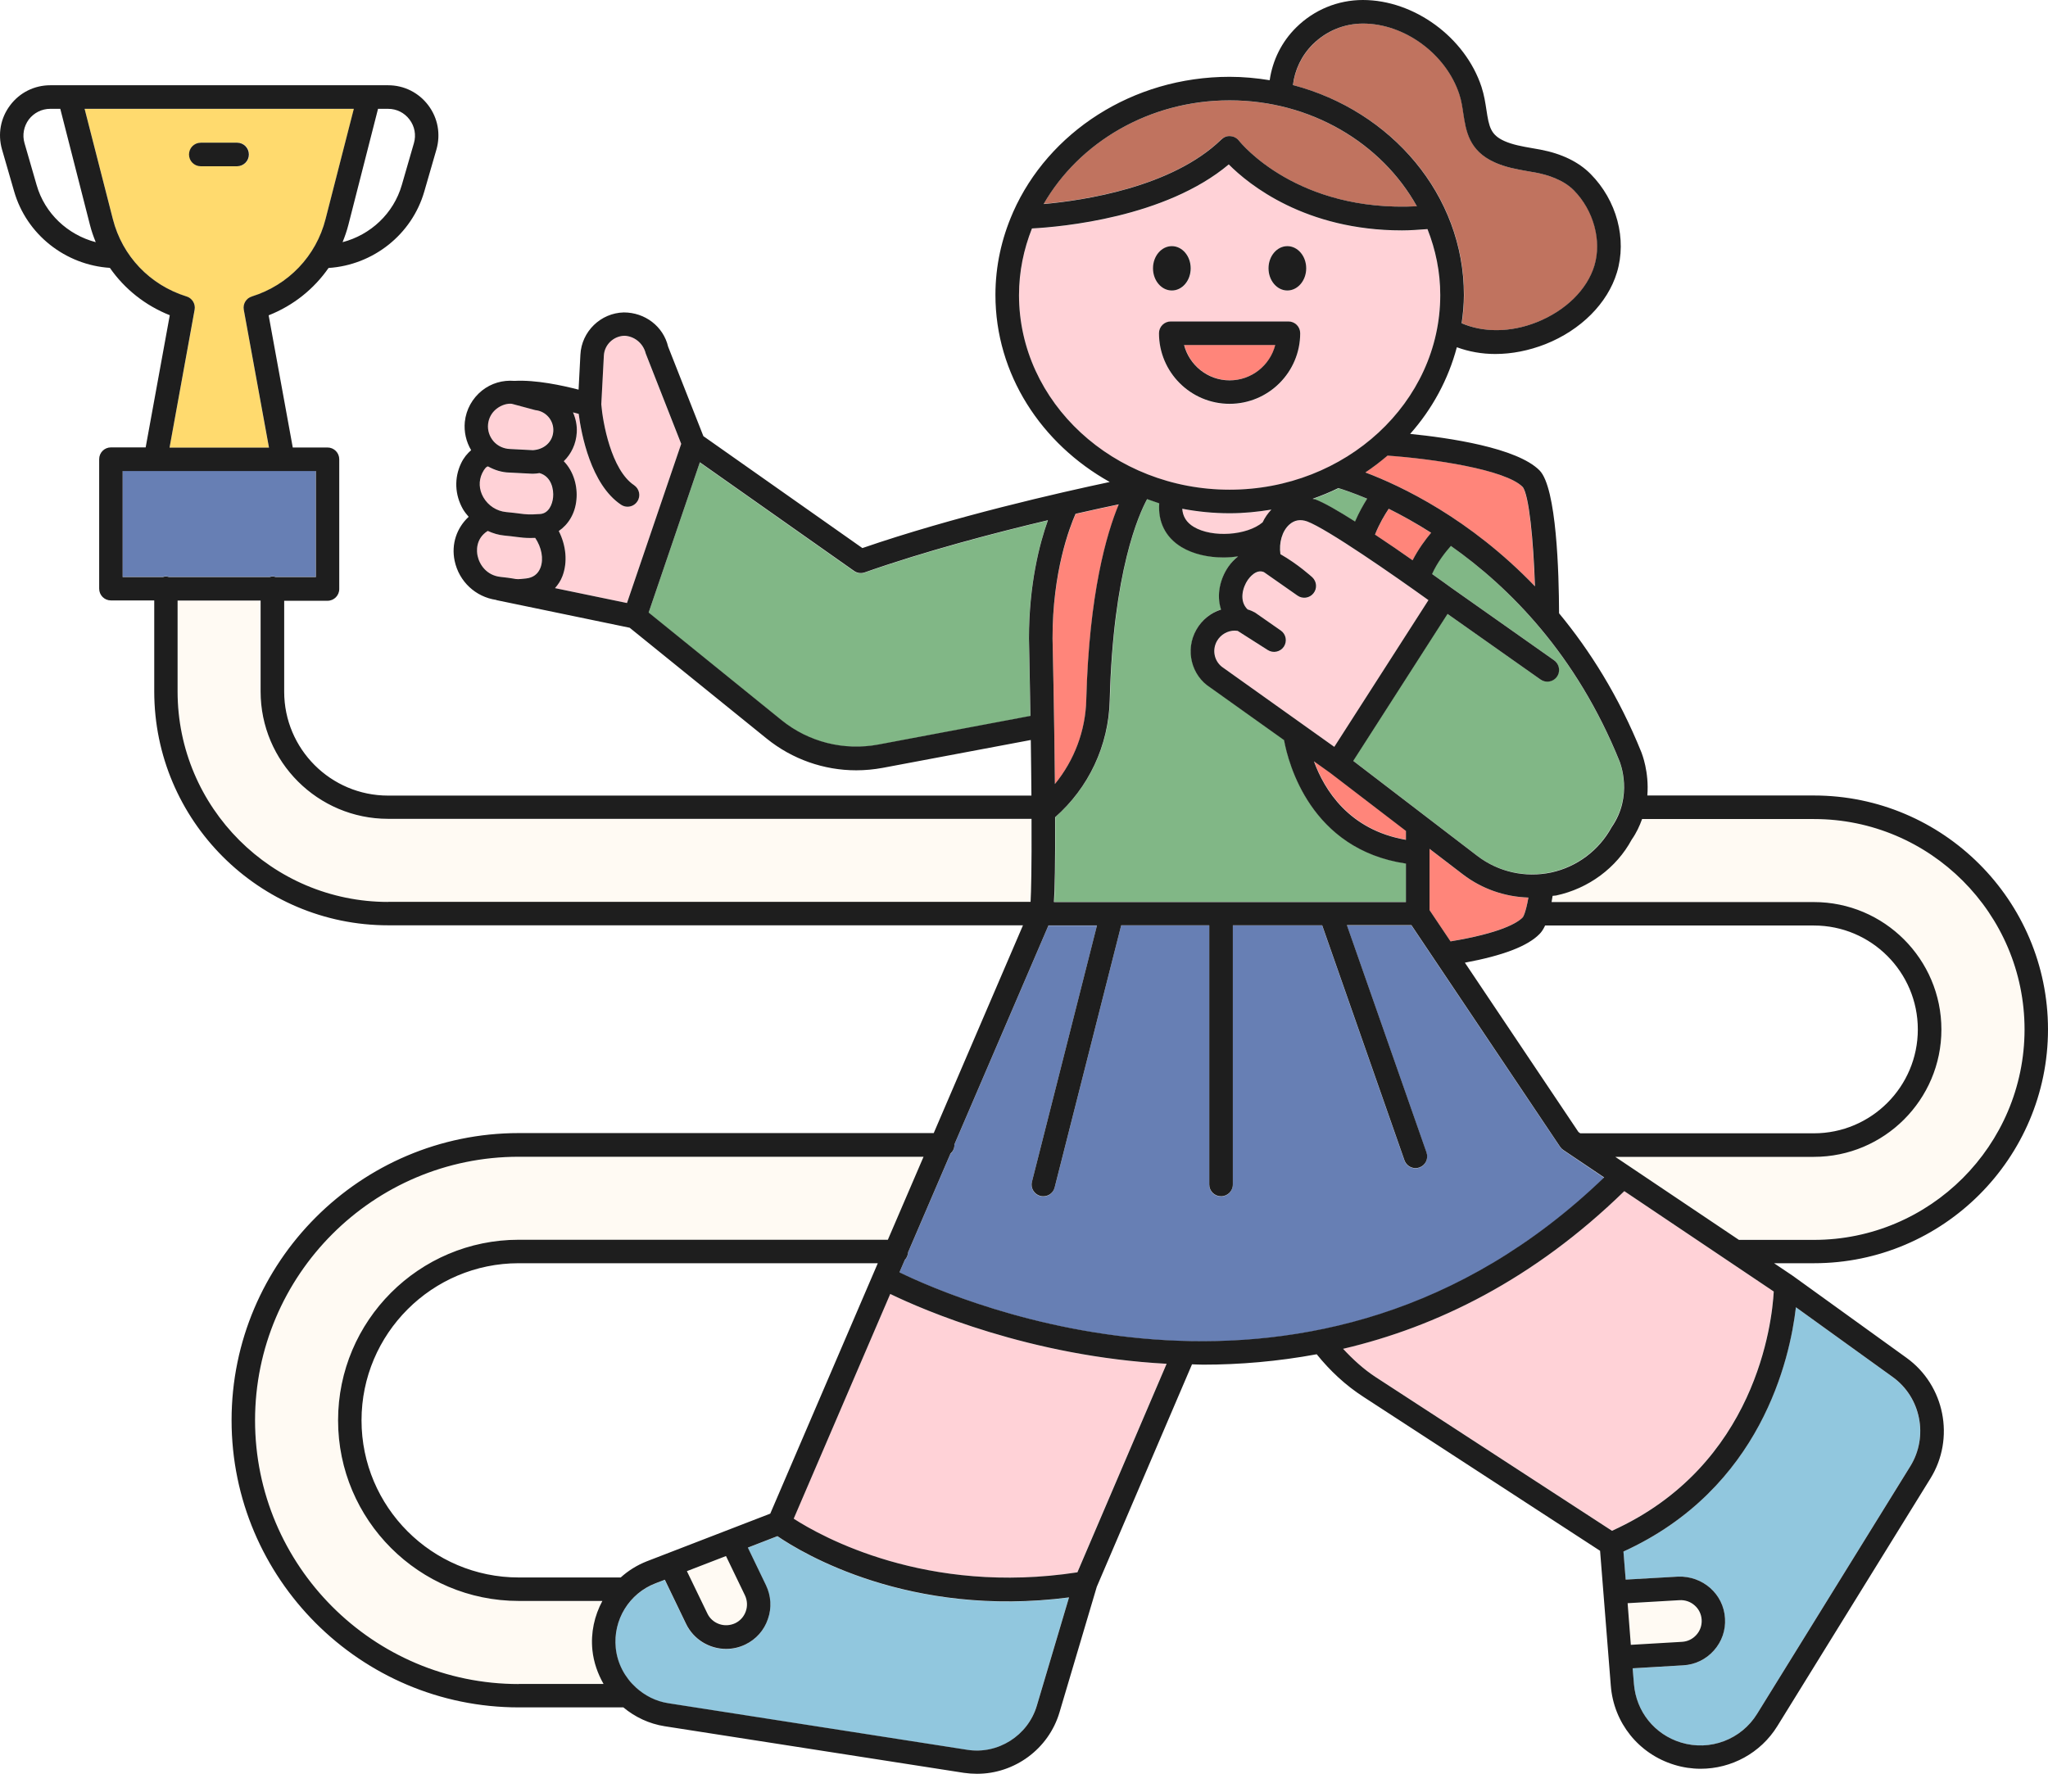
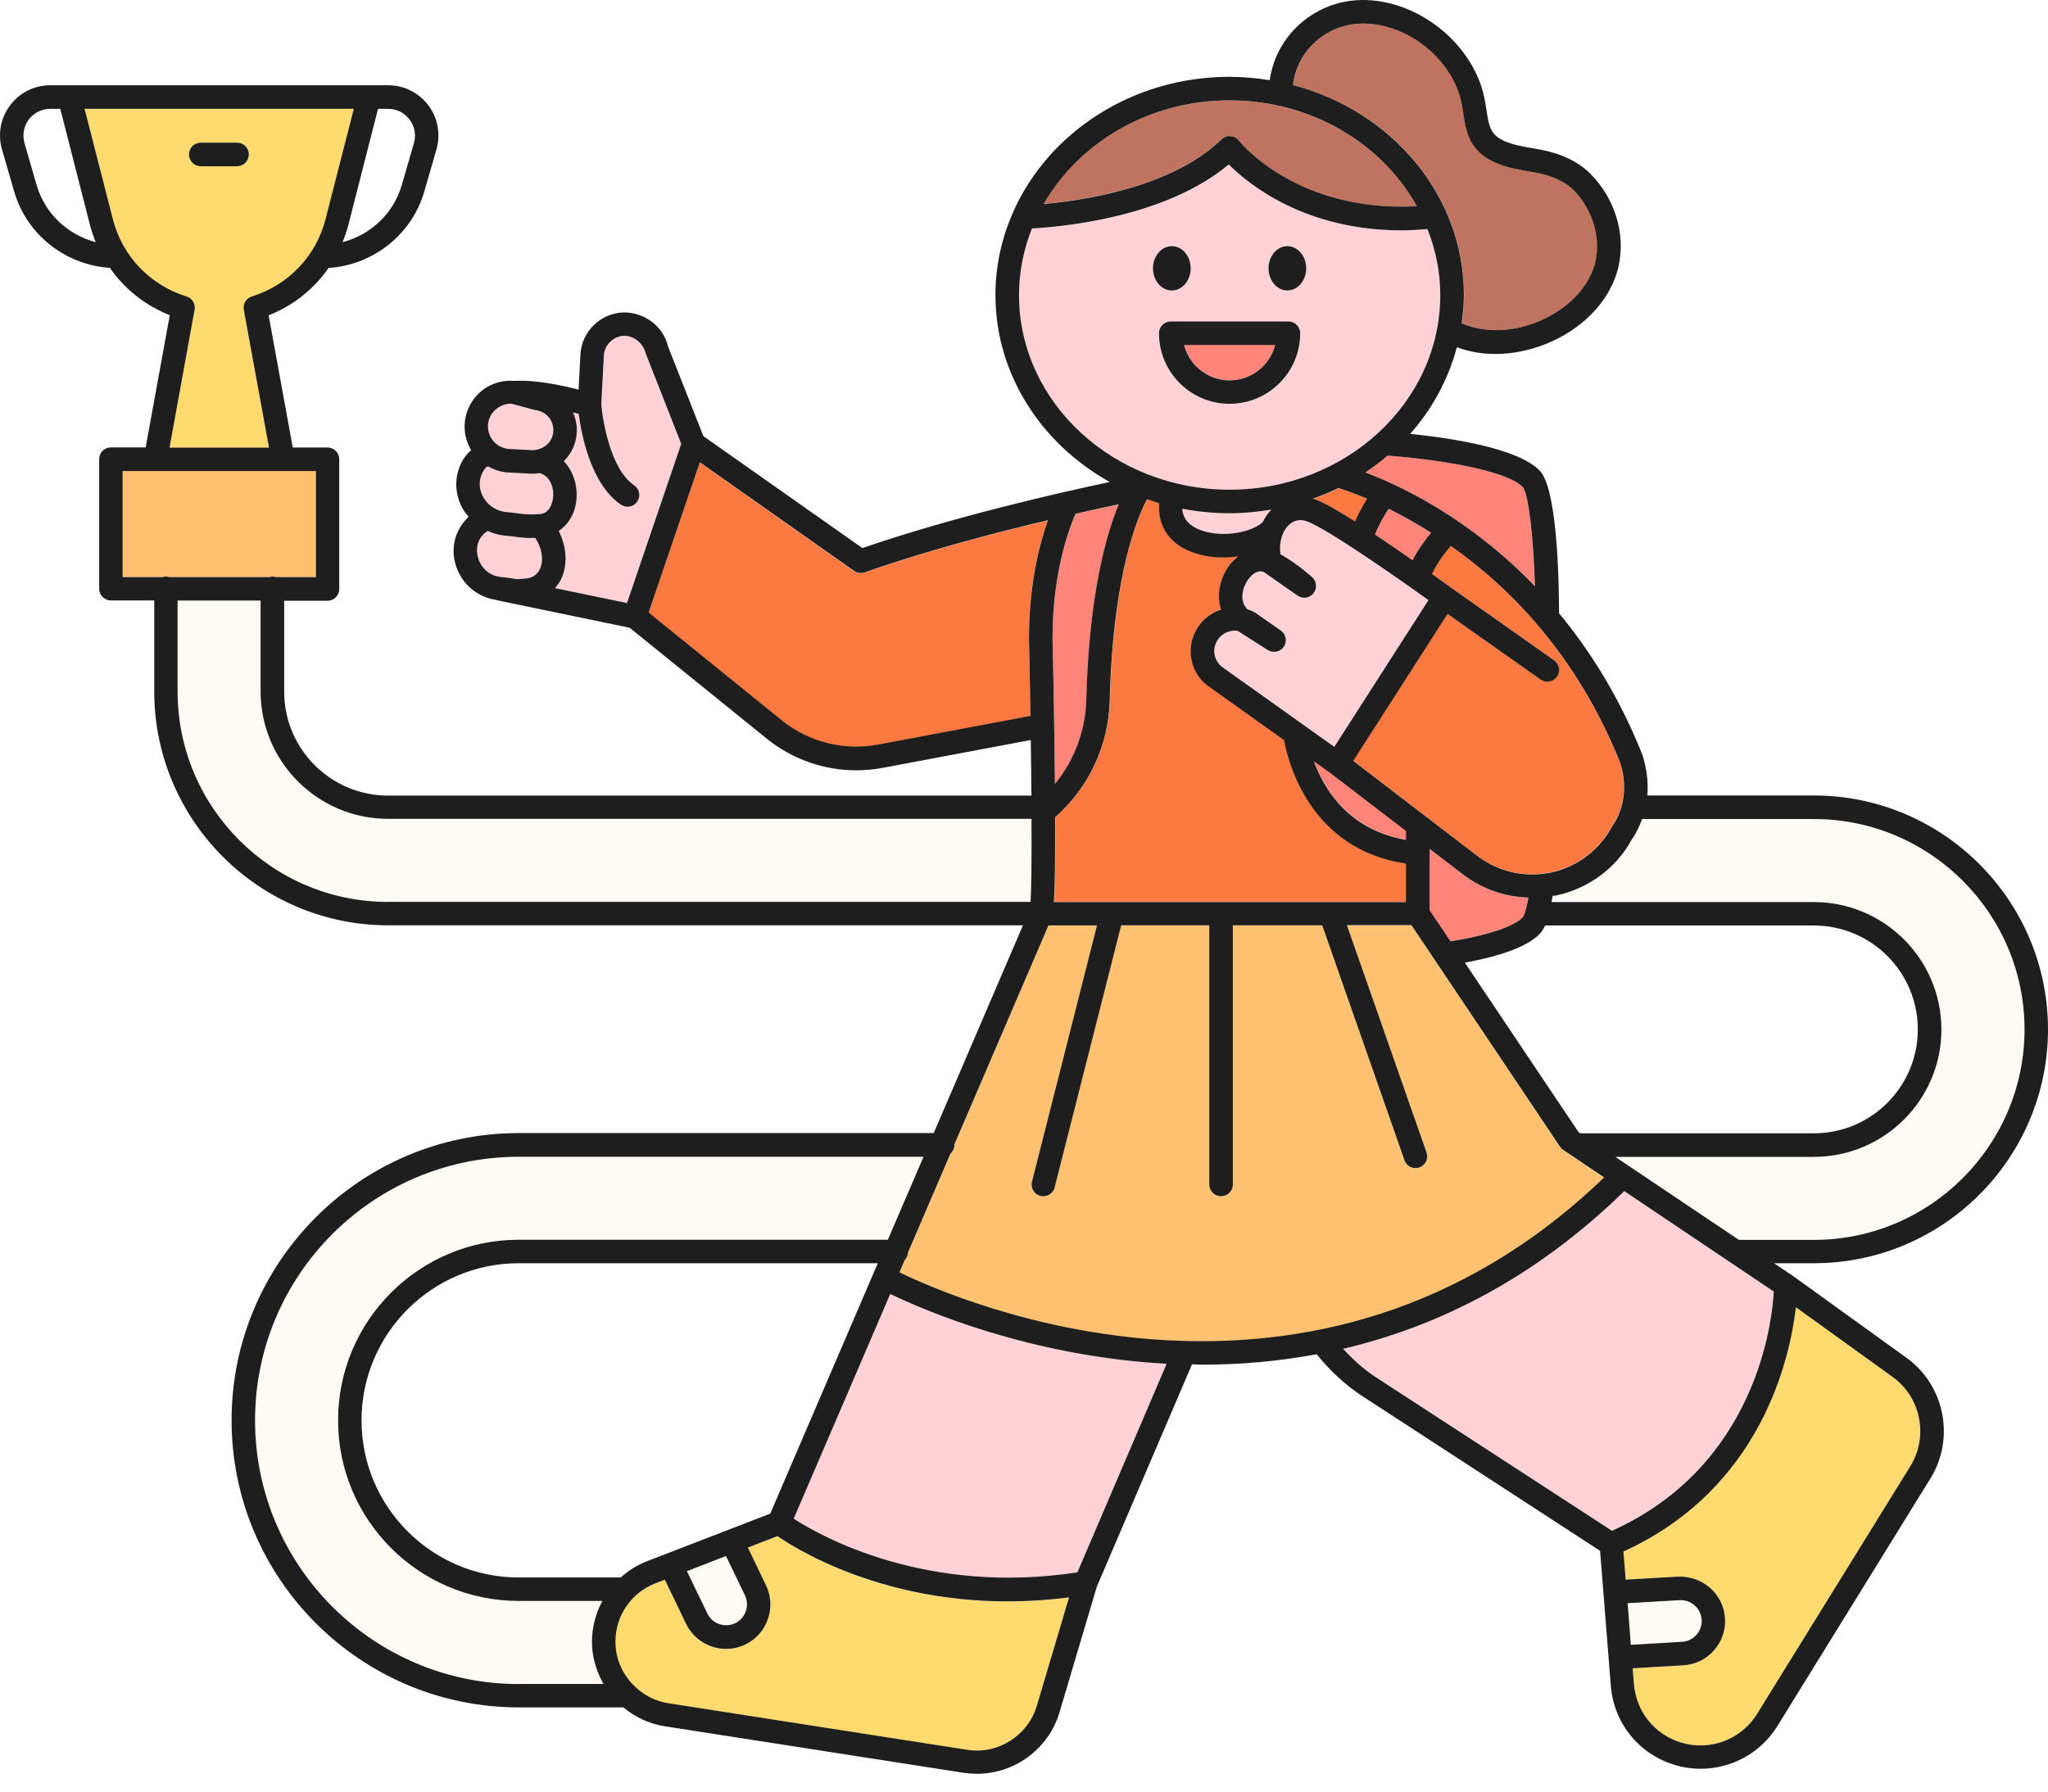
<svg xmlns="http://www.w3.org/2000/svg" width="80" height="70" viewBox="0 0 80 70" fill="none">
-   <path d="M63.414 60.623L63.502 61.719L65.548 61.602C66.511 61.569 67.327 62.276 67.381 63.234C67.406 63.699 67.256 64.142 66.946 64.49C66.636 64.837 66.214 65.042 65.749 65.067L63.774 65.184L63.824 65.799C63.908 66.871 64.632 67.77 65.661 68.084C66.795 68.432 68.017 67.967 68.637 66.963L74.621 57.287C75.337 56.128 75.031 54.601 73.93 53.801L70.152 51.077C69.913 53.09 68.792 58.162 63.414 60.623Z" fill="#91C7DE" />
+   <path d="M63.414 60.623L63.502 61.719L65.548 61.602C66.511 61.569 67.327 62.276 67.381 63.234C67.406 63.699 67.256 64.142 66.946 64.49C66.636 64.837 66.214 65.042 65.749 65.067L63.774 65.184L63.824 65.799C63.908 66.871 64.632 67.77 65.661 68.084C66.795 68.432 68.017 67.967 68.637 66.963L74.621 57.287C75.337 56.128 75.031 54.601 73.93 53.801L70.152 51.077C69.913 53.09 68.792 58.162 63.414 60.623Z" fill="#FFDA6E" />
  <path d="M70.852 31.992H64.136C64.04 32.26 63.918 32.528 63.73 32.796C63.136 33.896 62.048 34.708 60.775 34.98C60.733 34.989 60.688 34.984 60.642 34.993C60.629 35.076 60.616 35.156 60.6 35.235H70.848C73.594 35.235 75.828 37.47 75.828 40.215C75.828 42.961 73.594 45.191 70.848 45.191H63.09L67.919 48.434H70.848C75.38 48.434 79.071 44.748 79.071 40.211C79.076 35.683 75.389 31.992 70.852 31.992Z" fill="#FFFAF3" />
  <path d="M66.263 63.883C66.409 63.719 66.48 63.51 66.468 63.293C66.455 63.075 66.359 62.874 66.196 62.732C66.033 62.585 65.819 62.514 65.606 62.527L63.576 62.644L63.706 64.272L65.702 64.155C65.92 64.142 66.121 64.046 66.263 63.883Z" fill="#FFFAF3" />
  <path d="M69.284 50.456L63.446 46.535C59.897 49.996 56.102 51.842 52.461 52.695C52.846 53.109 53.264 53.495 53.746 53.808L62.965 59.805C68.61 57.257 69.217 51.636 69.284 50.456Z" fill="#FFD2D7" />
-   <path d="M54.931 35.236V33.733C51.194 33.181 50.327 29.804 50.168 28.908L47.293 26.858C46.544 26.385 46.293 25.38 46.745 24.589C46.967 24.2 47.314 23.932 47.708 23.807C47.519 23.233 47.67 22.602 47.992 22.133C48.105 21.97 48.235 21.84 48.373 21.731C48.189 21.756 48.001 21.773 47.808 21.773C47.21 21.773 46.615 21.643 46.163 21.367C45.527 20.986 45.239 20.371 45.293 19.655C45.13 19.609 44.975 19.551 44.82 19.492C44.502 20.066 43.489 22.292 43.36 27.347C43.314 29.122 42.535 30.774 41.225 31.921C41.234 33.775 41.213 34.729 41.184 35.236H54.931Z" fill="#81B786" />
+   <path d="M54.931 35.236V33.733C51.194 33.181 50.327 29.804 50.168 28.908L47.293 26.858C46.544 26.385 46.293 25.38 46.745 24.589C46.967 24.2 47.314 23.932 47.708 23.807C47.519 23.233 47.67 22.602 47.992 22.133C48.105 21.97 48.235 21.84 48.373 21.731C48.189 21.756 48.001 21.773 47.808 21.773C47.21 21.773 46.615 21.643 46.163 21.367C45.527 20.986 45.239 20.371 45.293 19.655C45.13 19.609 44.975 19.551 44.82 19.492C44.502 20.066 43.489 22.292 43.36 27.347C43.314 29.122 42.535 30.774 41.225 31.921C41.234 33.775 41.213 34.729 41.184 35.236H54.931Z" fill="#FC7941" />
  <path d="M57.141 34.164L55.835 33.164V35.558L56.655 36.78C58.622 36.449 59.271 36.056 59.48 35.846C59.492 35.834 59.593 35.683 59.702 35.072C58.781 35.039 57.886 34.733 57.141 34.164Z" fill="#FF857A" />
-   <path d="M56.664 21.321C56.446 21.568 56.137 21.962 55.932 22.418C56.3 22.681 56.576 22.882 56.676 22.953L60.698 25.791C60.824 25.879 60.891 26.021 60.891 26.167C60.891 26.259 60.865 26.352 60.807 26.431C60.66 26.64 60.376 26.69 60.167 26.54L56.534 23.979L52.852 29.72L57.698 33.432C58.518 34.06 59.568 34.294 60.581 34.081C61.59 33.863 62.456 33.219 62.945 32.311C63.795 31.093 63.28 29.791 63.255 29.737C61.569 25.561 58.945 22.932 56.664 21.321Z" fill="#81B786" />
+   <path d="M56.664 21.321C56.446 21.568 56.137 21.962 55.932 22.418C56.3 22.681 56.576 22.882 56.676 22.953L60.698 25.791C60.824 25.879 60.891 26.021 60.891 26.167C60.891 26.259 60.865 26.352 60.807 26.431C60.66 26.64 60.376 26.69 60.167 26.54L56.534 23.979L52.852 29.72L57.698 33.432C58.518 34.06 59.568 34.294 60.581 34.081C61.59 33.863 62.456 33.219 62.945 32.311C63.795 31.093 63.28 29.791 63.255 29.737C61.569 25.561 58.945 22.932 56.664 21.321Z" fill="#FC7941" />
  <path d="M50.689 23.277L49.38 22.36C49.07 22.222 48.798 22.586 48.748 22.661C48.551 22.946 48.392 23.486 48.739 23.816C48.835 23.85 48.932 23.888 49.028 23.938L50.036 24.641C50.242 24.783 50.292 25.064 50.154 25.273C50.016 25.478 49.735 25.536 49.526 25.402L48.35 24.653C48.312 24.649 48.275 24.645 48.233 24.645C47.965 24.645 47.693 24.787 47.542 25.051C47.333 25.415 47.45 25.88 47.802 26.105L52.125 29.186L55.803 23.452C54.481 22.502 51.849 20.665 51.062 20.377C50.798 20.28 50.568 20.322 50.367 20.502C50.091 20.757 49.957 21.213 50.02 21.657C50.71 22.05 51.242 22.54 51.267 22.561C51.443 22.724 51.464 23 51.313 23.184C51.162 23.377 50.886 23.415 50.689 23.277Z" fill="#FFD2D7" />
  <path d="M9.525 12.108C9.483 11.878 9.617 11.657 9.839 11.59C11.274 11.142 12.35 10.012 12.718 8.568L13.823 4.258H3.307L4.411 8.568C4.78 10.012 5.859 11.142 7.291 11.59C7.512 11.657 7.646 11.883 7.604 12.108L6.621 17.494H10.505L9.525 12.108ZM7.856 6.493C7.6 6.493 7.395 6.287 7.395 6.032C7.395 5.777 7.6 5.572 7.856 5.572H9.274C9.529 5.572 9.735 5.777 9.735 6.032C9.735 6.287 9.529 6.493 9.274 6.493H7.856Z" fill="#FFDA6E" />
-   <path d="M10.645 22.516C10.687 22.516 10.724 22.529 10.766 22.541H12.336V18.398H11.055H6.067H4.786V22.541H6.355C6.393 22.529 6.435 22.516 6.477 22.516C6.519 22.516 6.556 22.529 6.598 22.541H10.519C10.565 22.529 10.603 22.516 10.645 22.516Z" fill="#677FB4" />
+   <path d="M10.645 22.516C10.687 22.516 10.724 22.529 10.766 22.541H12.336V18.398H11.055H6.067H4.786V22.541H6.355C6.393 22.529 6.435 22.516 6.477 22.516C6.519 22.516 6.556 22.529 6.598 22.541H10.519C10.565 22.529 10.603 22.516 10.645 22.516Z" fill="#FEC270" />
  <path d="M40.29 32.005H15.156C12.411 32.005 10.176 29.77 10.176 27.029V23.477H6.933V27.029C6.933 31.562 10.624 35.253 15.156 35.253H40.252C40.277 34.855 40.298 33.955 40.29 32.005Z" fill="#FFFAF3" />
-   <path d="M33.775 22.374C33.633 22.424 33.478 22.404 33.356 22.316L27.334 18.072L25.334 23.944L30.523 28.145C31.586 29.007 32.967 29.35 34.31 29.099L40.249 27.982C40.219 26.27 40.19 24.96 40.19 24.96C40.19 22.835 40.604 21.244 40.927 20.336C38.826 20.834 36.148 21.541 33.775 22.374Z" fill="#81B786" />
+   <path d="M33.775 22.374C33.633 22.424 33.478 22.404 33.356 22.316L27.334 18.072L25.334 23.944L30.523 28.145C31.586 29.007 32.967 29.35 34.31 29.099L40.249 27.982C40.219 26.27 40.19 24.96 40.19 24.96C40.19 22.835 40.604 21.244 40.927 20.336C38.826 20.834 36.148 21.541 33.775 22.374Z" fill="#FC7941" />
  <path d="M23.528 62.55H20.26C16.368 62.55 13.204 59.386 13.204 55.494C13.204 51.602 16.368 48.439 20.26 48.439H34.681L36.074 45.195H20.26C14.581 45.195 9.961 49.815 9.961 55.494C9.961 61.173 14.581 65.797 20.26 65.797H23.574C23.344 65.4 23.189 64.956 23.139 64.479C23.064 63.793 23.218 63.127 23.528 62.55Z" fill="#FFFAF3" />
  <path d="M30.999 59.338C32.079 60.037 36.184 62.339 42.08 61.435L45.566 53.287C40.239 52.998 36.059 51.178 34.77 50.559L30.999 59.338Z" fill="#FFD2D7" />
-   <path d="M61.066 44.941C61.016 44.908 60.974 44.866 60.941 44.816L55.132 36.157H52.613L55.722 45.037C55.806 45.276 55.68 45.54 55.442 45.623C55.392 45.64 55.341 45.648 55.291 45.648C55.103 45.648 54.923 45.531 54.86 45.343L51.646 36.161H48.156V46.289C48.156 46.544 47.951 46.749 47.696 46.749C47.44 46.749 47.235 46.544 47.235 46.289V36.161H43.795L41.197 46.402C41.142 46.611 40.958 46.749 40.753 46.749C40.715 46.749 40.678 46.745 40.64 46.736C40.393 46.674 40.247 46.423 40.309 46.18L42.85 36.166H40.954L37.276 44.732C37.276 44.736 37.28 44.74 37.28 44.745C37.28 44.878 37.221 45 37.125 45.084L35.472 48.934C35.468 49.051 35.422 49.155 35.342 49.235L35.133 49.72C37.455 50.85 51.357 56.893 62.665 46.021L61.066 44.941Z" fill="#677FB4" />
+   <path d="M61.066 44.941C61.016 44.908 60.974 44.866 60.941 44.816L55.132 36.157H52.613L55.722 45.037C55.806 45.276 55.68 45.54 55.442 45.623C55.392 45.64 55.341 45.648 55.291 45.648C55.103 45.648 54.923 45.531 54.86 45.343L51.646 36.161H48.156V46.289C48.156 46.544 47.951 46.749 47.696 46.749C47.44 46.749 47.235 46.544 47.235 46.289V36.161H43.795L41.197 46.402C41.142 46.611 40.958 46.749 40.753 46.749C40.715 46.749 40.678 46.745 40.64 46.736C40.393 46.674 40.247 46.423 40.309 46.18L42.85 36.166H40.954L37.276 44.732C37.276 44.736 37.28 44.74 37.28 44.745C37.28 44.878 37.221 45 37.125 45.084L35.472 48.934C35.468 49.051 35.422 49.155 35.342 49.235L35.133 49.72C37.455 50.85 51.357 56.893 62.665 46.021L61.066 44.941Z" fill="#FEC270" />
  <path d="M25.224 13.816C25.115 13.376 24.739 13.13 24.387 13.121C23.96 13.13 23.609 13.473 23.588 13.899L23.488 15.799C23.542 16.49 23.872 18.356 24.768 18.959C24.977 19.101 25.036 19.386 24.894 19.595C24.806 19.729 24.659 19.8 24.513 19.8C24.425 19.8 24.337 19.775 24.258 19.721C23.077 18.925 22.705 16.954 22.605 16.172C22.538 16.155 22.466 16.134 22.383 16.113C22.487 16.352 22.546 16.62 22.529 16.9C22.504 17.344 22.316 17.733 22.023 18.021C22.416 18.427 22.567 19.013 22.517 19.524C22.462 20.072 22.199 20.495 21.826 20.75C22.115 21.315 22.178 21.972 21.968 22.516C21.901 22.696 21.797 22.847 21.68 22.98L24.492 23.562L26.609 17.348L25.224 13.816Z" fill="#FFD2D7" />
-   <path d="M30.364 60.025L29.209 60.473L29.916 61.942C30.117 62.361 30.146 62.829 29.991 63.269C29.841 63.708 29.527 64.06 29.108 64.26C28.866 64.378 28.61 64.432 28.359 64.432C27.715 64.432 27.091 64.068 26.794 63.449L25.966 61.729L25.598 61.871C24.572 62.264 23.936 63.306 24.049 64.394C24.112 65.005 24.405 65.545 24.836 65.939L24.84 65.943C25.183 66.257 25.614 66.478 26.1 66.554L37.784 68.374C38.98 68.562 40.148 67.822 40.495 66.658L41.755 62.419C35.52 63.223 31.343 60.695 30.364 60.025Z" fill="#91C7DE" />
+   <path d="M30.364 60.025L29.209 60.473L29.916 61.942C30.117 62.361 30.146 62.829 29.991 63.269C29.841 63.708 29.527 64.06 29.108 64.26C28.866 64.378 28.61 64.432 28.359 64.432C27.715 64.432 27.091 64.068 26.794 63.449L25.966 61.729L25.598 61.871C24.572 62.264 23.936 63.306 24.049 64.394C24.112 65.005 24.405 65.545 24.836 65.939L24.84 65.943C25.183 66.257 25.614 66.478 26.1 66.554L37.784 68.374C38.98 68.562 40.148 67.822 40.495 66.658L41.755 62.419C35.52 63.223 31.343 60.695 30.364 60.025Z" fill="#FFDA6E" />
  <path d="M26.836 61.391L27.635 63.044C27.732 63.24 27.895 63.387 28.1 63.458C28.305 63.529 28.527 63.517 28.723 63.425C28.92 63.328 29.067 63.165 29.138 62.96C29.209 62.755 29.196 62.533 29.1 62.337L28.359 60.801L26.836 61.391Z" fill="#FFFAF3" />
  <path d="M48.062 5.321C48.191 5.329 48.313 5.392 48.392 5.492C48.489 5.614 50.673 8.296 55.347 8.062C53.979 5.609 51.217 3.923 48.032 3.923C44.89 3.923 42.153 5.563 40.768 7.965C42.316 7.827 45.785 7.317 47.71 5.442C47.802 5.358 47.928 5.308 48.062 5.321Z" fill="#C0735F" />
  <path d="M53.327 18.455C54.729 18.982 57.407 20.259 59.952 22.903C59.893 21.087 59.717 19.313 59.471 19.02C58.792 18.338 55.947 17.919 54.193 17.798C53.921 18.032 53.633 18.254 53.327 18.455Z" fill="#FF857A" />
  <path d="M57.191 11.525C57.191 11.902 57.157 12.27 57.103 12.63C57.944 12.998 59.007 12.998 60.037 12.588C61.162 12.14 62.004 11.316 62.288 10.379C62.585 9.404 62.263 8.219 61.485 7.437C61.07 7.018 60.455 6.83 60.007 6.746L59.698 6.692C59.271 6.616 58.827 6.541 58.4 6.349C57.388 5.892 57.27 5.114 57.166 4.428C57.128 4.181 57.09 3.926 57.011 3.683C56.492 2.109 54.877 0.921 53.249 0.921C52.512 0.921 51.818 1.21 51.29 1.729C50.847 2.168 50.583 2.725 50.508 3.327C54.358 4.332 57.191 7.621 57.191 11.525Z" fill="#C0735F" />
  <path d="M54.928 32.46L51.977 30.201L51.333 29.74C51.739 30.853 52.702 32.423 54.928 32.808V32.46Z" fill="#FF857A" />
  <path d="M54.247 19.883C54.092 20.109 53.883 20.46 53.711 20.891C54.217 21.226 54.728 21.578 55.184 21.896C55.406 21.456 55.678 21.084 55.908 20.82C55.305 20.439 54.745 20.125 54.247 19.883Z" fill="#FF857A" />
  <path d="M46.188 19.883C46.205 20.18 46.347 20.419 46.636 20.59C47.356 21.025 48.712 20.929 49.327 20.414C49.419 20.226 49.532 20.059 49.67 19.916C49.139 20.004 48.595 20.059 48.038 20.059C47.402 20.059 46.783 19.996 46.188 19.883Z" fill="#FFD2D7" />
-   <path d="M53.412 19.493C52.873 19.263 52.483 19.138 52.287 19.079C51.964 19.238 51.625 19.376 51.282 19.498C51.316 19.506 51.349 19.51 51.383 19.523C51.722 19.648 52.295 19.979 52.939 20.389C53.094 20.025 53.262 19.724 53.412 19.493Z" fill="#81B786" />
+   <path d="M53.412 19.493C52.873 19.263 52.483 19.138 52.287 19.079C51.964 19.238 51.625 19.376 51.282 19.498C51.316 19.506 51.349 19.51 51.383 19.523C51.722 19.648 52.295 19.979 52.939 20.389C53.094 20.025 53.262 19.724 53.412 19.493Z" fill="#FC7941" />
  <path d="M21.068 18.488C20.989 18.501 20.909 18.513 20.825 18.513C20.809 18.513 20.792 18.513 20.775 18.513L19.884 18.467C19.595 18.459 19.311 18.371 19.059 18.229C19.005 18.224 18.917 18.312 18.829 18.492C18.687 18.789 18.704 19.133 18.875 19.434C19.064 19.765 19.398 19.978 19.775 20.011C20.005 20.032 20.164 20.053 20.294 20.07C20.549 20.104 20.671 20.116 21.097 20.087C21.424 20.062 21.57 19.723 21.6 19.438C21.625 19.145 21.545 18.622 21.068 18.488Z" fill="#FFD2D7" />
  <path d="M20.905 16.018L19.984 15.771C19.813 15.75 19.578 15.817 19.39 15.968C19.202 16.119 19.084 16.332 19.059 16.566C19.034 16.813 19.11 17.056 19.277 17.24C19.44 17.428 19.67 17.533 19.917 17.537L20.809 17.583C21.24 17.554 21.583 17.27 21.608 16.843C21.629 16.424 21.323 16.06 20.905 16.018Z" fill="#FFD2D7" />
  <path d="M20.717 21.018C20.517 21.018 20.374 21.002 20.178 20.977C20.056 20.96 19.91 20.943 19.696 20.922C19.47 20.901 19.253 20.834 19.052 20.742C18.562 21.048 18.621 21.562 18.654 21.713C18.725 22.056 19.006 22.479 19.55 22.538C19.805 22.563 19.947 22.588 20.052 22.604C20.207 22.634 20.228 22.634 20.546 22.6C20.826 22.571 21.015 22.429 21.111 22.182C21.245 21.834 21.153 21.383 20.906 21.014C20.839 21.018 20.776 21.018 20.717 21.018Z" fill="#FFD2D7" />
  <path d="M42.438 27.338C42.546 23.195 43.229 20.86 43.706 19.713C43.266 19.805 42.693 19.93 42.019 20.081C41.785 20.613 41.115 22.354 41.115 24.948C41.115 24.948 41.182 27.827 41.207 30.635C41.965 29.719 42.404 28.564 42.438 27.338Z" fill="#FF857A" />
  <path d="M49.821 13.477H46.26C46.465 14.272 47.185 14.858 48.042 14.858C48.896 14.858 49.616 14.268 49.821 13.477Z" fill="#FF857A" />
  <path d="M56.259 11.534C56.259 10.626 56.08 9.76 55.761 8.956C55.422 8.981 55.084 9.007 54.765 9.007C50.991 9.007 48.789 7.215 47.999 6.429C45.517 8.509 41.466 8.868 40.311 8.931C39.989 9.747 39.805 10.622 39.805 11.534C39.805 15.727 43.496 19.138 48.032 19.138C52.568 19.138 56.259 15.727 56.259 11.534ZM50.283 9.618C50.689 9.618 51.02 10.007 51.02 10.484C51.02 10.961 50.689 11.35 50.283 11.35C49.878 11.35 49.547 10.961 49.547 10.484C49.547 10.007 49.878 9.618 50.283 9.618ZM45.048 10.484C45.048 10.007 45.379 9.618 45.785 9.618C46.191 9.618 46.521 10.007 46.521 10.484C46.521 10.961 46.191 11.35 45.785 11.35C45.375 11.35 45.048 10.961 45.048 10.484ZM45.274 13.028C45.274 12.773 45.479 12.568 45.735 12.568H50.33C50.585 12.568 50.79 12.773 50.79 13.028C50.79 14.547 49.555 15.786 48.032 15.786C46.513 15.786 45.274 14.547 45.274 13.028Z" fill="#FFD2D7" />
  <path d="M45.776 11.35C46.182 11.35 46.512 10.962 46.512 10.483C46.512 10.005 46.182 9.617 45.776 9.617C45.369 9.617 45.039 10.005 45.039 10.483C45.039 10.962 45.369 11.35 45.776 11.35Z" fill="#1E1E1E" />
  <path d="M50.287 11.35C50.693 11.35 51.024 10.96 51.024 10.483C51.024 10.006 50.693 9.617 50.287 9.617C49.881 9.617 49.551 10.006 49.551 10.483C49.551 10.96 49.881 11.35 50.287 11.35Z" fill="#1E1E1E" />
  <path d="M9.722 6.036C9.722 5.78 9.517 5.575 9.262 5.575H7.843C7.588 5.575 7.383 5.78 7.383 6.036C7.383 6.291 7.588 6.496 7.843 6.496H9.262C9.517 6.492 9.722 6.287 9.722 6.036Z" fill="#1E1E1E" />
  <path d="M70.856 31.081H64.349C64.424 30.156 64.135 29.445 64.119 29.398C63.231 27.197 62.102 25.415 60.901 23.962C60.896 22.414 60.808 19.058 60.139 18.38C59.256 17.488 56.578 17.103 55.084 16.953C55.946 15.982 56.573 14.827 56.908 13.567C57.373 13.739 57.883 13.831 58.41 13.831C59.051 13.831 59.72 13.701 60.369 13.446C61.75 12.898 62.796 11.851 63.16 10.65C63.558 9.341 63.156 7.83 62.131 6.796C61.666 6.327 61.009 6.005 60.172 5.846L59.846 5.788C59.457 5.721 59.088 5.654 58.766 5.511C58.23 5.269 58.164 4.963 58.063 4.289C58.021 4.017 57.975 3.712 57.871 3.394C57.235 1.461 55.243 0 53.238 0C52.259 0 51.334 0.381 50.635 1.071C50.062 1.636 49.71 2.356 49.597 3.134C49.087 3.051 48.564 3.001 48.032 3.001C44.22 3.001 40.951 5.185 39.579 8.278C39.57 8.294 39.566 8.311 39.558 8.328C39.127 9.315 38.884 10.391 38.884 11.521C38.884 14.626 40.679 17.342 43.349 18.832C41.412 19.242 37.244 20.188 33.687 21.414L27.476 17.041L26.099 13.546C25.911 12.751 25.195 12.207 24.367 12.207C23.463 12.228 22.718 12.952 22.672 13.856L22.601 15.224C21.973 15.061 20.935 14.835 20.094 14.881C19.634 14.844 19.19 14.973 18.83 15.258C18.45 15.563 18.207 15.999 18.157 16.484C18.119 16.869 18.207 17.258 18.404 17.589C18.253 17.719 18.115 17.882 18.01 18.104C17.738 18.677 17.763 19.33 18.085 19.895C18.148 20.003 18.228 20.1 18.307 20.192C17.843 20.623 17.621 21.255 17.759 21.912C17.931 22.724 18.579 23.322 19.379 23.439C19.391 23.443 19.399 23.452 19.412 23.452L24.597 24.527L29.95 28.859C30.95 29.666 32.184 30.097 33.448 30.097C33.791 30.097 34.139 30.064 34.482 30.001L40.265 28.913C40.273 29.62 40.286 30.361 40.29 31.085H15.16C12.921 31.085 11.101 29.265 11.101 27.026V23.473H12.792C13.047 23.473 13.252 23.268 13.252 23.012V17.945C13.252 17.689 13.047 17.484 12.792 17.484H11.436L10.494 12.32C11.457 11.939 12.26 11.295 12.834 10.47C14.57 10.357 16.089 9.169 16.575 7.478L17.048 5.842C17.219 5.244 17.106 4.612 16.73 4.114C16.353 3.616 15.784 3.331 15.16 3.331H14.411H2.715H1.966C1.342 3.331 0.769 3.616 0.396 4.114C0.02 4.612 -0.093 5.239 0.078 5.838L0.551 7.474C1.036 9.165 2.556 10.353 4.292 10.466C4.866 11.291 5.673 11.935 6.632 12.316L5.69 17.48H4.334C4.079 17.48 3.874 17.685 3.874 17.94V23C3.874 23.255 4.079 23.46 4.334 23.46H6.025V27.013C6.025 32.052 10.126 36.153 15.165 36.153H39.96L36.474 44.271H20.266C14.081 44.271 9.046 49.306 9.046 55.491C9.046 61.676 14.081 66.71 20.266 66.71H24.35C24.802 67.087 25.355 67.351 25.965 67.447L37.65 69.267C37.821 69.292 37.993 69.305 38.164 69.305C39.625 69.305 40.96 68.342 41.387 66.903L42.843 61.998L46.563 53.306C46.71 53.31 46.856 53.319 47.003 53.319C48.425 53.319 49.915 53.193 51.434 52.913C51.953 53.557 52.556 54.122 53.255 54.574L62.503 60.592L62.922 65.861C63.035 67.313 64.01 68.527 65.403 68.953C65.742 69.058 66.09 69.108 66.433 69.108C67.63 69.108 68.776 68.497 69.429 67.439L75.409 57.763C76.376 56.198 75.966 54.127 74.472 53.051L70.028 49.846H70.023C70.019 49.846 70.019 49.841 70.015 49.837L69.299 49.356H70.86C75.899 49.356 80 45.255 80 40.216C79.996 35.182 75.899 31.081 70.856 31.081ZM63.265 29.746C63.286 29.8 63.805 31.098 62.955 32.319C62.461 33.227 61.599 33.872 60.591 34.09C59.578 34.303 58.528 34.069 57.707 33.441L52.861 29.729L56.544 23.987L60.176 26.549C60.382 26.695 60.67 26.649 60.817 26.44C60.875 26.36 60.901 26.268 60.901 26.176C60.901 26.034 60.834 25.892 60.708 25.799L56.686 22.962C56.586 22.891 56.314 22.69 55.941 22.427C56.147 21.966 56.456 21.577 56.674 21.33C58.955 22.937 61.578 25.565 63.265 29.746ZM60.135 36.496C60.206 36.425 60.281 36.324 60.356 36.161H70.856C73.095 36.161 74.915 37.981 74.915 40.22C74.915 42.459 73.095 44.28 70.856 44.28H61.729L61.658 44.229L57.222 37.613C58.708 37.337 59.67 36.969 60.135 36.496ZM56.661 36.781L55.841 35.559V33.165L57.147 34.165C57.892 34.734 58.787 35.04 59.704 35.069C59.595 35.684 59.494 35.831 59.482 35.843C59.277 36.056 58.628 36.454 56.661 36.781ZM41.215 31.93C42.525 30.779 43.307 29.131 43.349 27.356C43.479 22.301 44.496 20.075 44.81 19.501C44.969 19.556 45.124 19.614 45.283 19.665C45.228 20.38 45.521 20.995 46.153 21.376C46.609 21.652 47.199 21.782 47.798 21.782C47.986 21.782 48.174 21.765 48.363 21.74C48.225 21.849 48.095 21.979 47.982 22.142C47.66 22.611 47.509 23.242 47.697 23.816C47.304 23.941 46.957 24.209 46.735 24.598C46.283 25.389 46.534 26.394 47.283 26.867L50.158 28.917C50.321 29.813 51.188 33.19 54.92 33.742V35.245H41.169C41.203 34.734 41.223 33.784 41.215 31.93ZM51.263 22.556C51.238 22.535 50.706 22.046 50.016 21.652C49.953 21.209 50.083 20.748 50.363 20.497C50.564 20.317 50.794 20.28 51.058 20.372C51.84 20.66 54.477 22.498 55.799 23.448L52.121 29.181L47.798 26.101C47.442 25.875 47.329 25.415 47.538 25.046C47.689 24.783 47.965 24.64 48.229 24.64C48.267 24.64 48.304 24.645 48.346 24.649L49.522 25.398C49.731 25.532 50.011 25.473 50.15 25.268C50.288 25.059 50.237 24.778 50.032 24.636L49.024 23.933C48.932 23.883 48.836 23.841 48.735 23.812C48.388 23.477 48.547 22.941 48.743 22.657C48.798 22.581 49.066 22.217 49.375 22.355L50.685 23.272C50.882 23.41 51.154 23.372 51.305 23.184C51.459 22.996 51.439 22.724 51.263 22.556ZM51.275 19.489C51.618 19.367 51.958 19.229 52.28 19.07C52.476 19.129 52.866 19.259 53.405 19.485C53.259 19.715 53.087 20.016 52.932 20.376C52.288 19.966 51.715 19.635 51.376 19.51C51.342 19.501 51.309 19.501 51.275 19.489ZM53.711 20.887C53.883 20.455 54.092 20.108 54.247 19.878C54.745 20.125 55.305 20.434 55.904 20.815C55.678 21.083 55.402 21.456 55.18 21.891C54.728 21.573 54.217 21.221 53.711 20.887ZM49.321 20.409C48.71 20.924 47.354 21.02 46.63 20.585C46.346 20.414 46.203 20.179 46.182 19.878C46.781 19.991 47.396 20.054 48.032 20.054C48.589 20.054 49.133 19.999 49.664 19.911C49.526 20.054 49.409 20.221 49.321 20.409ZM51.326 29.746L51.97 30.206L54.92 32.466V32.813C52.694 32.428 51.731 30.859 51.326 29.746ZM59.478 19.024C59.724 19.321 59.9 21.091 59.959 22.908C57.414 20.259 54.736 18.987 53.334 18.459C53.636 18.258 53.924 18.037 54.2 17.802C55.954 17.924 58.804 18.342 59.478 19.024ZM51.284 1.728C51.811 1.209 52.506 0.921 53.242 0.921C54.866 0.921 56.486 2.109 57.004 3.683C57.084 3.925 57.122 4.181 57.159 4.428C57.264 5.114 57.377 5.892 58.394 6.348C58.821 6.541 59.264 6.616 59.691 6.692L60.001 6.746C60.444 6.83 61.064 7.018 61.478 7.436C62.252 8.219 62.574 9.403 62.281 10.378C61.997 11.316 61.156 12.14 60.03 12.588C59.001 12.998 57.938 12.994 57.096 12.63C57.147 12.266 57.184 11.898 57.184 11.525C57.184 7.621 54.351 4.331 50.505 3.323C50.577 2.729 50.84 2.168 51.284 1.728ZM48.032 3.921C51.217 3.921 53.979 5.603 55.347 8.06C50.677 8.294 48.488 5.612 48.392 5.49C48.312 5.39 48.191 5.327 48.061 5.319C47.928 5.306 47.806 5.357 47.71 5.449C45.781 7.323 42.311 7.834 40.767 7.972C42.152 5.566 44.889 3.921 48.032 3.921ZM39.805 11.529C39.805 10.613 39.989 9.738 40.311 8.926C41.47 8.863 45.517 8.504 47.999 6.424C48.785 7.215 50.991 9.002 54.766 9.002C55.084 9.002 55.422 8.976 55.761 8.951C56.08 9.759 56.26 10.625 56.26 11.529C56.26 15.722 52.569 19.133 48.032 19.133C43.496 19.133 39.805 15.722 39.805 11.529ZM42.014 20.075C42.688 19.92 43.261 19.798 43.701 19.706C43.224 20.853 42.542 23.188 42.433 27.331C42.404 28.557 41.96 29.712 41.207 30.633C41.181 27.825 41.115 24.946 41.115 24.946C41.11 22.347 41.78 20.606 42.014 20.075ZM21.111 22.184C21.015 22.431 20.822 22.573 20.546 22.602C20.228 22.636 20.207 22.636 20.052 22.606C19.948 22.59 19.805 22.565 19.55 22.54C19.006 22.481 18.726 22.058 18.655 21.715C18.621 21.56 18.563 21.05 19.052 20.744C19.257 20.836 19.471 20.903 19.697 20.924C19.91 20.945 20.061 20.962 20.178 20.979C20.375 21.004 20.517 21.02 20.718 21.02C20.772 21.02 20.835 21.02 20.906 21.016C21.153 21.38 21.245 21.836 21.111 22.184ZM21.103 20.083C20.676 20.112 20.559 20.1 20.299 20.066C20.169 20.049 20.011 20.029 19.78 20.008C19.404 19.974 19.069 19.757 18.881 19.43C18.709 19.129 18.692 18.79 18.835 18.489C18.922 18.309 19.01 18.221 19.065 18.225C19.32 18.367 19.6 18.455 19.889 18.463L20.78 18.509C20.797 18.509 20.814 18.509 20.831 18.509C20.914 18.509 20.994 18.497 21.073 18.484C21.55 18.618 21.634 19.141 21.605 19.43C21.576 19.719 21.429 20.058 21.103 20.083ZM20.814 17.589L19.923 17.543C19.676 17.534 19.446 17.43 19.282 17.246C19.119 17.057 19.04 16.819 19.065 16.572C19.09 16.333 19.207 16.12 19.395 15.973C19.584 15.823 19.818 15.756 19.99 15.777L20.91 16.024C21.329 16.066 21.638 16.43 21.613 16.848C21.588 17.275 21.245 17.564 20.814 17.589ZM24.492 23.561L21.68 22.979C21.797 22.845 21.902 22.694 21.969 22.514C22.178 21.97 22.116 21.317 21.827 20.748C22.199 20.493 22.467 20.07 22.517 19.522C22.567 19.012 22.417 18.426 22.023 18.02C22.316 17.735 22.505 17.342 22.53 16.898C22.547 16.618 22.488 16.354 22.383 16.112C22.467 16.133 22.542 16.153 22.605 16.17C22.706 16.953 23.078 18.928 24.258 19.719C24.338 19.773 24.425 19.798 24.513 19.798C24.66 19.798 24.806 19.727 24.894 19.593C25.037 19.384 24.978 19.1 24.769 18.957C23.873 18.359 23.543 16.492 23.488 15.798L23.588 13.898C23.609 13.471 23.961 13.132 24.388 13.119C24.739 13.128 25.116 13.375 25.225 13.814L26.61 17.342L24.492 23.561ZM40.194 24.95C40.194 24.95 40.223 26.26 40.252 27.971L34.314 29.089C32.971 29.34 31.59 28.997 30.527 28.135L25.338 23.933L27.338 18.062L33.36 22.305C33.481 22.393 33.636 22.414 33.779 22.364C36.147 21.531 38.83 20.824 40.935 20.326C40.608 21.238 40.194 22.828 40.194 24.95ZM14.767 4.252H15.16C15.491 4.252 15.796 4.402 15.997 4.67C16.198 4.934 16.261 5.273 16.169 5.591L15.696 7.227C15.374 8.345 14.474 9.177 13.382 9.462C13.47 9.244 13.549 9.018 13.608 8.788L14.767 4.252ZM1.43 7.227L0.957 5.591C0.865 5.273 0.928 4.938 1.124 4.67C1.325 4.407 1.631 4.252 1.961 4.252H2.355L3.514 8.788C3.572 9.022 3.652 9.244 3.74 9.462C2.652 9.177 1.748 8.345 1.43 7.227ZM7.602 12.102C7.644 11.877 7.51 11.651 7.289 11.584C5.853 11.136 4.778 10.006 4.409 8.562L3.305 4.252H13.821L12.716 8.562C12.348 10.006 11.268 11.136 9.837 11.584C9.615 11.651 9.481 11.877 9.523 12.102L10.507 17.488H6.623L7.602 12.102ZM6.481 22.523C6.439 22.523 6.401 22.535 6.36 22.548H4.79V18.405H6.071H11.059H12.34V22.548H10.77C10.733 22.535 10.691 22.523 10.649 22.523C10.607 22.523 10.569 22.535 10.528 22.548H6.606C6.56 22.535 6.523 22.523 6.481 22.523ZM15.16 35.24C10.628 35.24 6.937 31.554 6.937 27.017V23.464H10.18V27.017C10.18 29.762 12.415 31.993 15.16 31.993H40.294C40.303 33.943 40.278 34.839 40.257 35.236H15.16V35.24ZM20.262 65.798C14.583 65.798 9.963 61.178 9.963 55.495C9.963 49.816 14.583 45.196 20.262 45.196H36.076L34.682 48.439H20.262C16.37 48.439 13.206 51.603 13.206 55.495C13.206 59.387 16.37 62.551 20.262 62.551H23.53C23.22 63.128 23.07 63.794 23.141 64.476C23.191 64.953 23.35 65.396 23.576 65.794H20.262V65.798ZM25.267 61.002C24.882 61.153 24.538 61.37 24.246 61.634H20.262C16.876 61.634 14.122 58.88 14.122 55.495C14.122 52.109 16.876 49.356 20.262 49.356H34.289L30.088 59.14L25.267 61.002ZM29.133 62.956C29.062 63.162 28.912 63.329 28.719 63.421C28.518 63.513 28.301 63.526 28.096 63.455C27.89 63.383 27.723 63.237 27.631 63.04L26.832 61.387L28.359 60.797L29.1 62.333C29.192 62.53 29.205 62.752 29.133 62.956ZM40.499 66.652C40.152 67.815 38.98 68.556 37.788 68.368L26.104 66.547C25.618 66.472 25.191 66.25 24.844 65.936L24.84 65.932C24.409 65.539 24.116 64.999 24.053 64.388C23.94 63.295 24.576 62.258 25.601 61.864L25.97 61.722L26.798 63.442C27.095 64.061 27.719 64.425 28.363 64.425C28.614 64.425 28.87 64.371 29.113 64.254C29.531 64.053 29.845 63.702 29.995 63.262C30.15 62.823 30.121 62.354 29.92 61.935L29.213 60.467L30.368 60.019C31.347 60.688 35.524 63.216 41.759 62.413L40.499 66.652ZM42.086 61.433C36.189 62.337 32.084 60.035 31.004 59.337L34.775 50.557C36.063 51.181 40.244 52.997 45.571 53.285L42.086 61.433ZM35.135 49.712L35.344 49.226C35.419 49.151 35.465 49.042 35.473 48.925L37.126 45.075C37.218 44.991 37.281 44.874 37.281 44.736C37.281 44.732 37.277 44.727 37.277 44.723L40.956 36.157H42.851L40.311 46.171C40.248 46.418 40.399 46.665 40.642 46.728C40.679 46.736 40.717 46.74 40.755 46.74C40.96 46.74 41.148 46.602 41.198 46.393L43.797 36.153H47.237V46.28C47.237 46.535 47.442 46.74 47.697 46.74C47.953 46.74 48.158 46.535 48.158 46.28V36.153H51.648L54.862 45.334C54.929 45.523 55.105 45.64 55.293 45.64C55.343 45.64 55.393 45.631 55.443 45.615C55.682 45.531 55.807 45.272 55.724 45.029L52.614 36.148H55.134L60.942 44.807C60.976 44.857 61.018 44.899 61.068 44.932L62.662 46.004C51.359 56.884 37.457 50.842 35.135 49.712ZM53.749 53.813C53.267 53.499 52.853 53.118 52.464 52.7C56.105 51.846 59.9 50 63.449 46.539L69.287 50.461C69.224 51.641 68.613 57.261 62.968 59.81L53.749 53.813ZM63.579 62.639L65.608 62.521C65.822 62.509 66.035 62.58 66.198 62.726C66.362 62.869 66.458 63.069 66.471 63.287C66.483 63.505 66.412 63.714 66.265 63.877C66.119 64.04 65.922 64.137 65.701 64.149L63.704 64.266L63.579 62.639ZM70.153 51.076L73.932 53.8C75.037 54.595 75.338 56.127 74.623 57.286L68.638 66.961C68.019 67.966 66.797 68.43 65.663 68.083C64.633 67.769 63.913 66.874 63.826 65.798L63.775 65.183L65.751 65.066C66.215 65.041 66.638 64.835 66.948 64.488C67.257 64.141 67.412 63.697 67.383 63.233C67.328 62.279 66.512 61.567 65.55 61.601L63.503 61.718L63.416 60.621C68.797 58.165 69.919 53.093 70.153 51.076ZM70.856 48.444H67.927L63.097 45.2H70.856C73.601 45.2 75.836 42.966 75.836 40.225C75.836 37.479 73.601 35.245 70.856 35.245H60.608C60.62 35.169 60.633 35.09 60.649 35.002C60.691 34.993 60.737 34.998 60.783 34.989C62.056 34.717 63.144 33.906 63.738 32.805C63.926 32.537 64.047 32.269 64.144 32.001H70.86C75.392 32.001 79.084 35.692 79.084 40.225C79.079 44.753 75.392 48.444 70.856 48.444Z" fill="#1E1E1E" />
  <path d="M50.789 13.02C50.789 12.765 50.584 12.56 50.329 12.56H45.734C45.478 12.56 45.273 12.765 45.273 13.02C45.273 14.539 46.508 15.778 48.031 15.778C49.554 15.778 50.789 14.539 50.789 13.02ZM46.253 13.48H49.814C49.609 14.275 48.889 14.861 48.031 14.861C47.178 14.861 46.458 14.271 46.253 13.48Z" fill="#1E1E1E" />
</svg>
